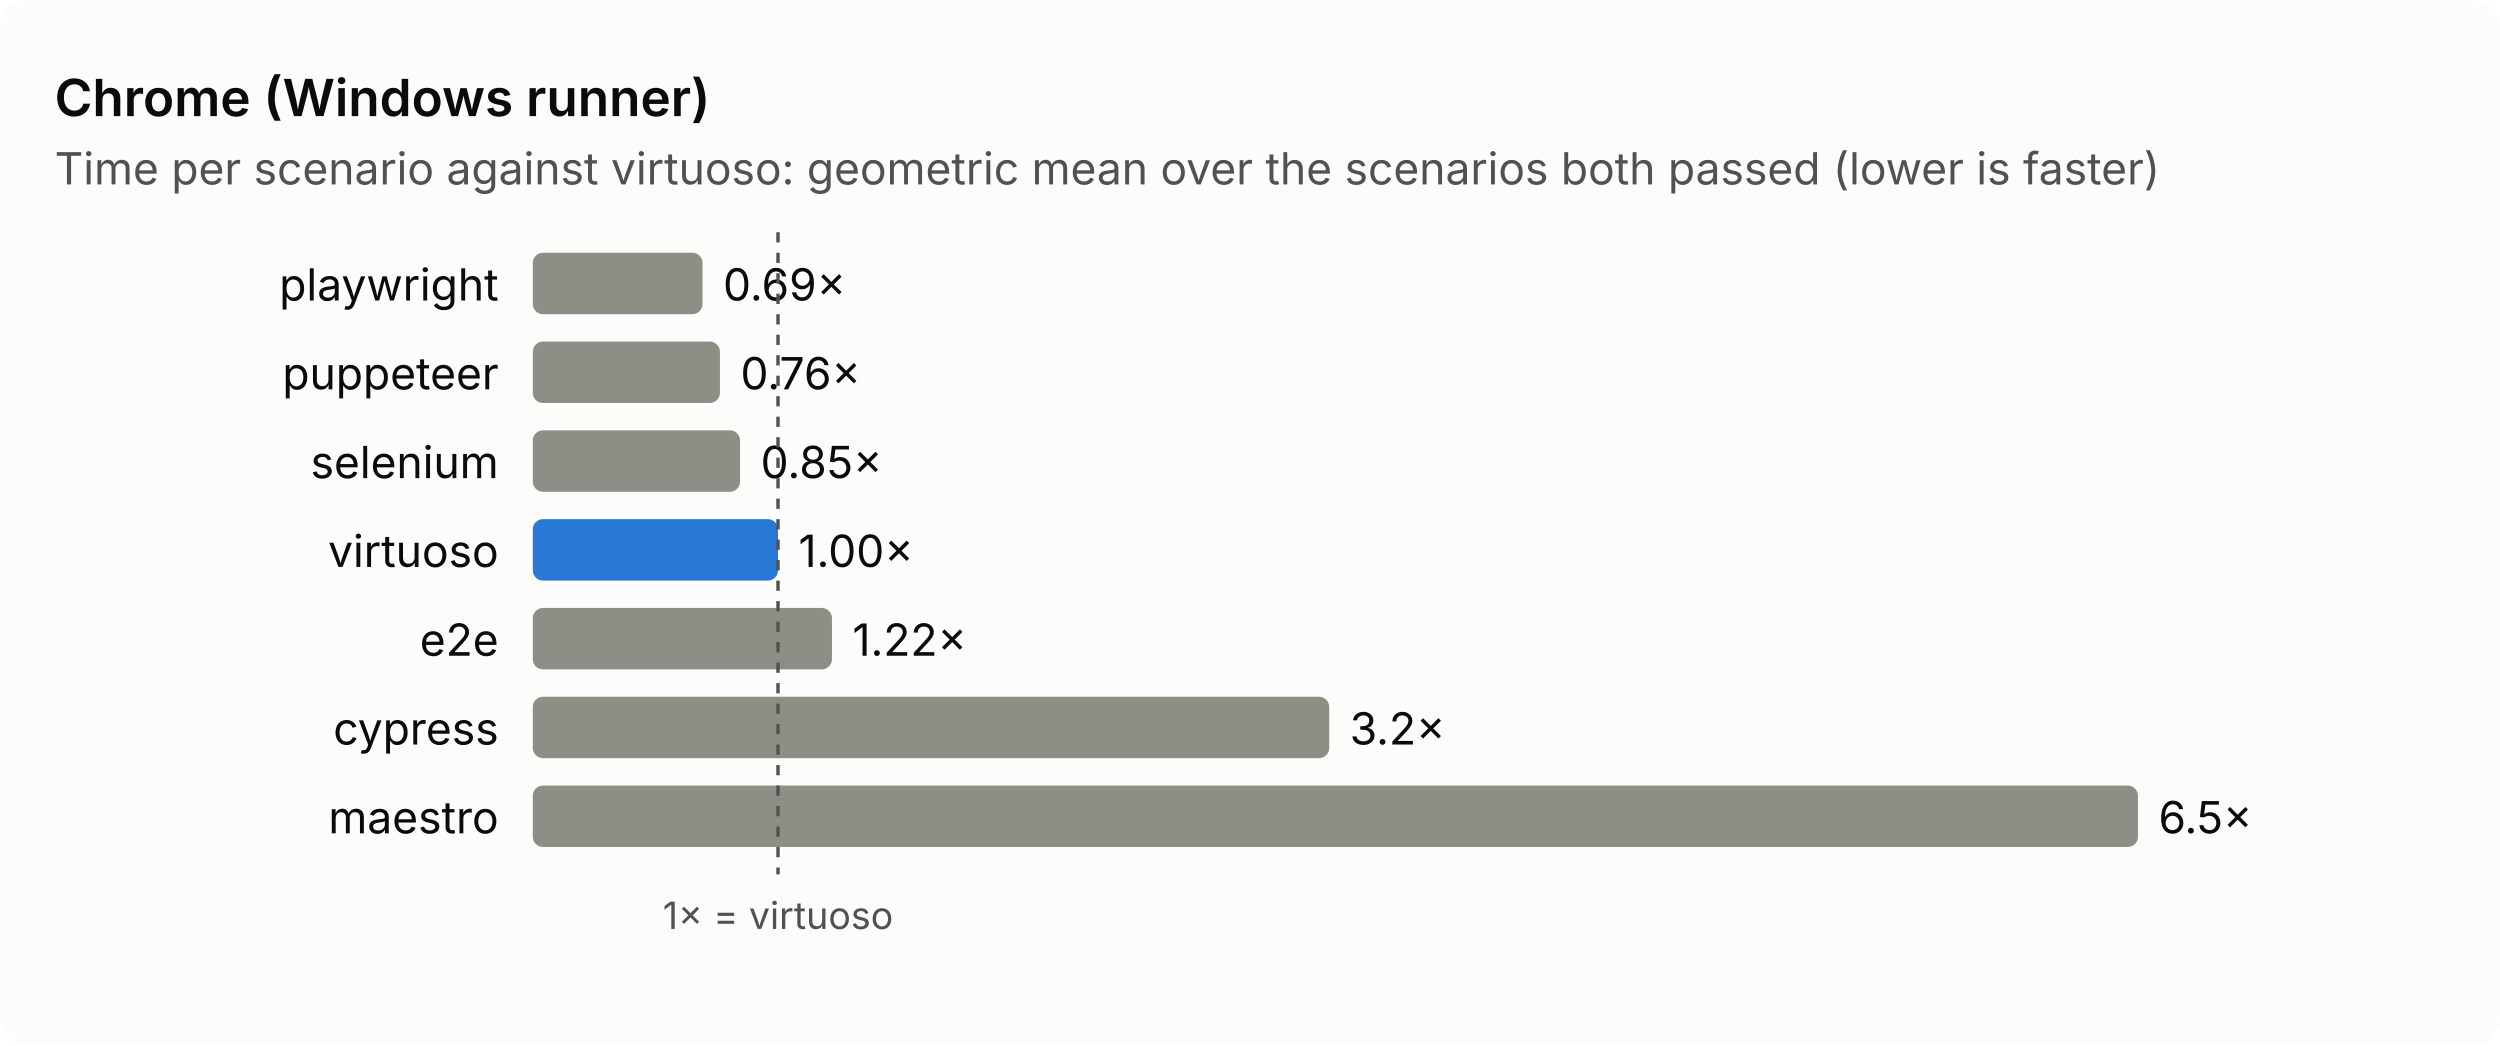
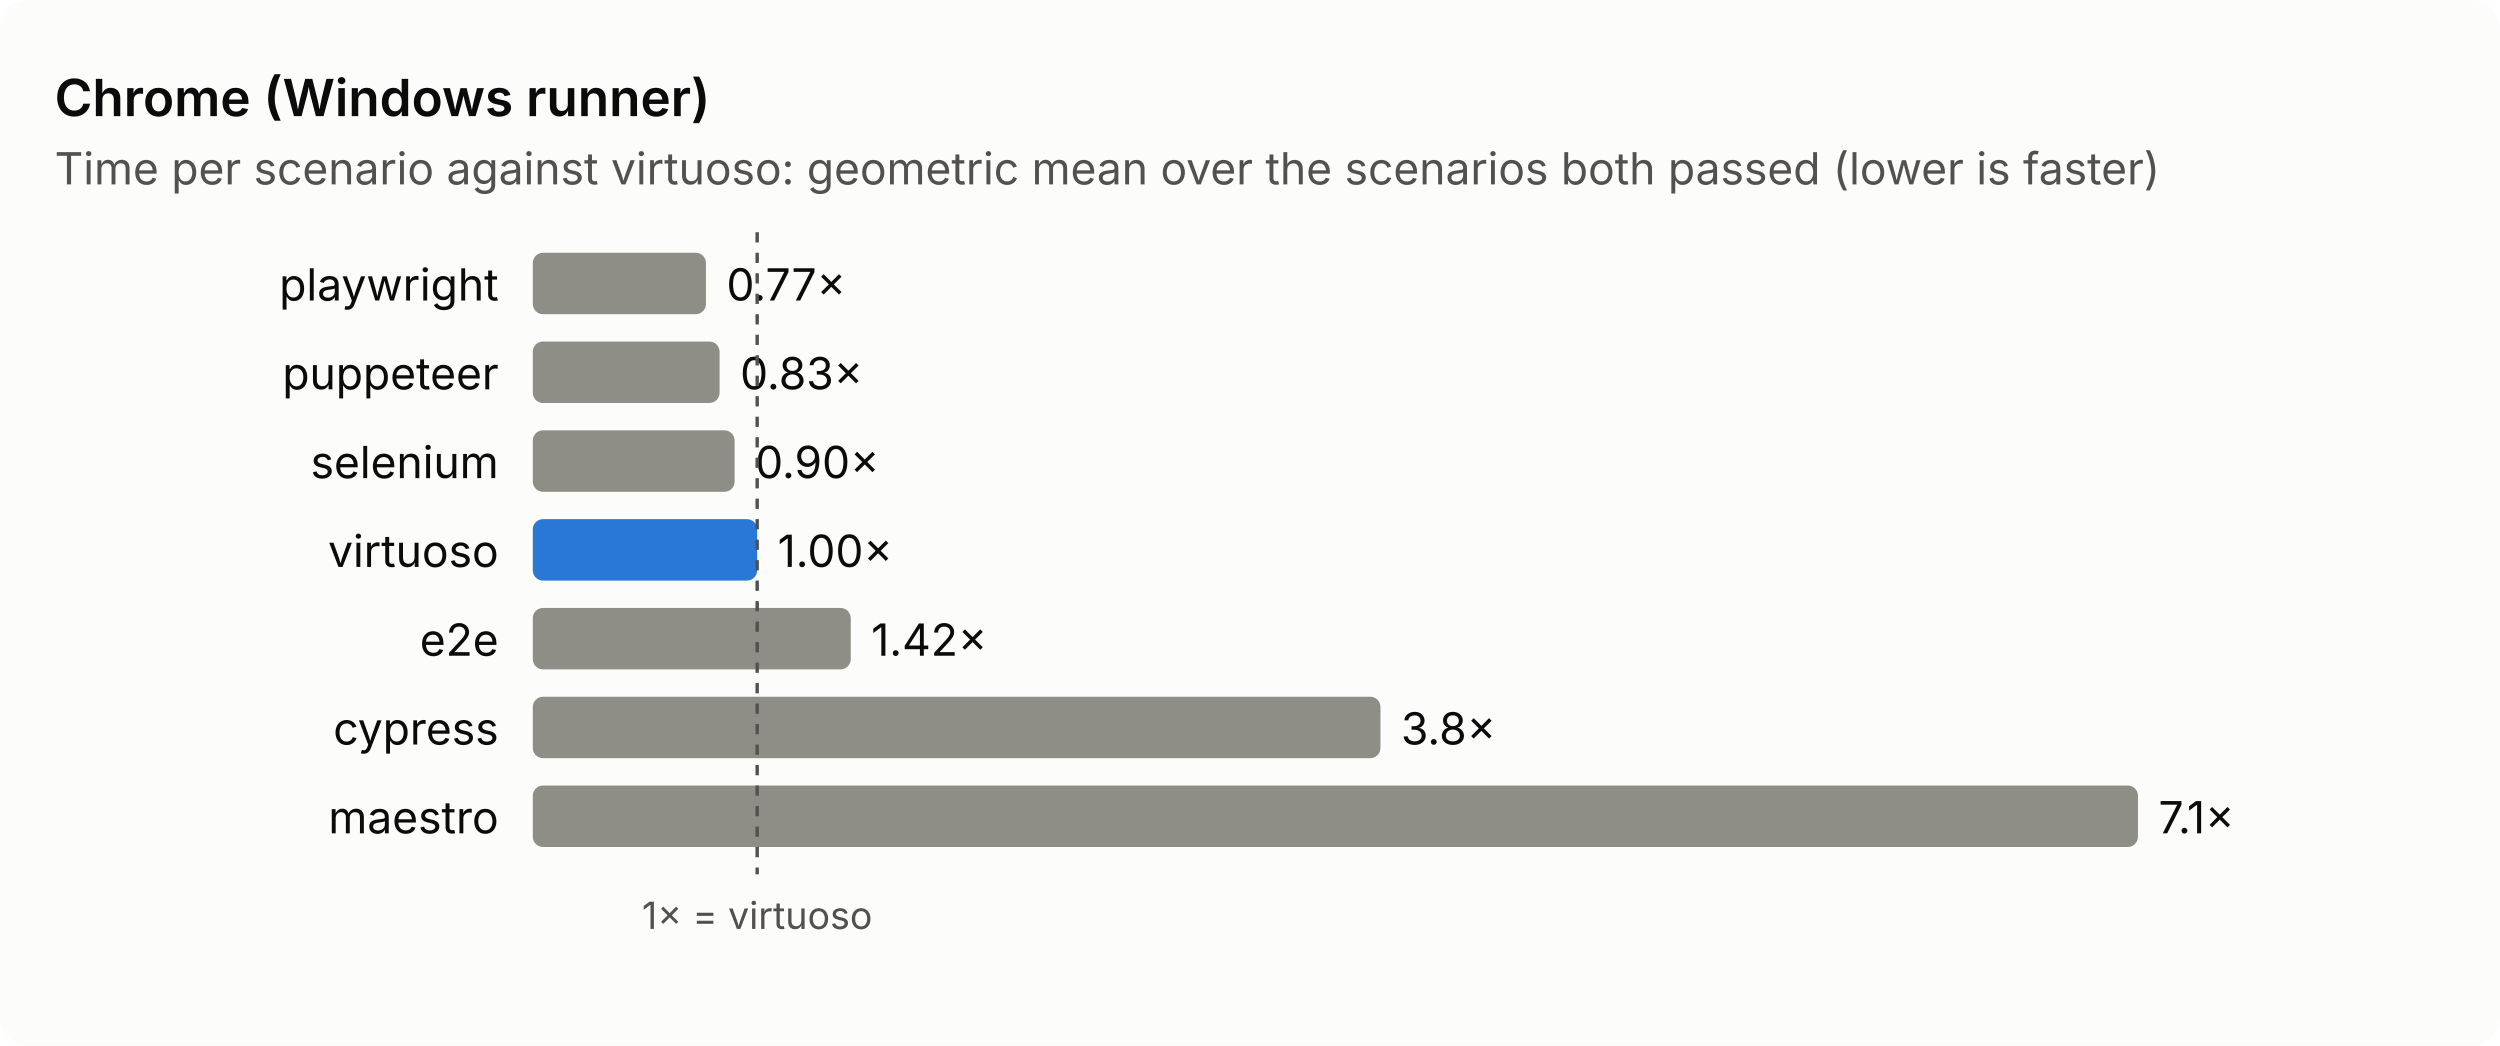
<svg xmlns="http://www.w3.org/2000/svg" viewBox="0 0 732 306" width="732" height="306" role="img" aria-label="Chrome (Windows runner): time per scenario against virtuoso">
  <style>text{font:13px system-ui,-apple-system,'Segoe UI',sans-serif;fill:#0b0b0b}.sub,.axis{fill:#52514e}.axis{font-size:11px}.title{font-size:15px;font-weight:600}.bg{fill:#fcfcfb}.bar{fill:#8f8e86}.base{fill:#2a78d6}.ref{stroke:#52514e;stroke-dasharray:3 3}@media (prefers-color-scheme: dark){.bg{fill:#1a1a19}text{fill:#f0efec}.sub,.axis{fill:#c3c2b7}.base{fill:#3987e5}.ref{stroke:#c3c2b7}}</style>
  <rect class="bg" width="732" height="306" rx="8" />
  <text class="title" x="16" y="34.0">Chrome (Windows runner)</text>
  <text class="sub" x="16" y="54.0">Time per scenario against virtuoso: geometric mean over the scenarios both passed (lower is faster)</text>
  <text x="146.0" y="88.0" text-anchor="end">playwright</text>
-   <rect class="bar" x="156" y="74.0" width="49.7" height="18" rx="3" />
-   <text x="211.7" y="88.0">0.69×</text>
+   <rect class="bar" x="156" y="74.0" width="50.7" height="18" rx="3" />
+   <text x="212.7" y="88.0">0.77×</text>
  <text x="146.0" y="114.0" text-anchor="end">puppeteer</text>
-   <rect class="bar" x="156" y="100.0" width="54.8" height="18" rx="3" />
-   <text x="216.8" y="114.0">0.76×</text>
+   <rect class="bar" x="156" y="100.0" width="54.7" height="18" rx="3" />
+   <text x="216.7" y="114.0">0.83×</text>
  <text x="146.0" y="140.0" text-anchor="end">selenium</text>
-   <rect class="bar" x="156" y="126.0" width="60.7" height="18" rx="3" />
-   <text x="222.7" y="140.0">0.85×</text>
+   <rect class="bar" x="156" y="126.0" width="59.1" height="18" rx="3" />
+   <text x="221.1" y="140.0">0.90×</text>
  <text x="146.0" y="166.0" text-anchor="end">virtuoso</text>
-   <rect class="bar base" x="156" y="152.0" width="71.8" height="18" rx="3" />
-   <text x="233.8" y="166.0">1.00×</text>
+   <rect class="bar base" x="156" y="152.0" width="65.7" height="18" rx="3" />
+   <text x="227.7" y="166.0">1.00×</text>
  <text x="146.0" y="192.0" text-anchor="end">e2e</text>
-   <rect class="bar" x="156" y="178.0" width="87.6" height="18" rx="3" />
-   <text x="249.6" y="192.0">1.22×</text>
+   <rect class="bar" x="156" y="178.0" width="93.1" height="18" rx="3" />
+   <text x="255.1" y="192.0">1.42×</text>
  <text x="146.0" y="218.0" text-anchor="end">cypress</text>
-   <rect class="bar" x="156" y="204.0" width="233.2" height="18" rx="3" />
-   <text x="395.2" y="218.0">3.2×</text>
+   <rect class="bar" x="156" y="204.0" width="248.2" height="18" rx="3" />
+   <text x="410.2" y="218.0">3.8×</text>
  <text x="146.0" y="244.0" text-anchor="end">maestro</text>
  <rect class="bar" x="156" y="230.0" width="470.0" height="18" rx="3" />
-   <text x="632.0" y="244.0">6.5×</text>
-   <line class="ref" x1="227.8" y1="68.0" x2="227.8" y2="256.0" />
-   <text class="axis" x="227.8" y="272.0" text-anchor="middle">1× = virtuoso</text>
+   <text x="632.0" y="244.0">7.1×</text>
+   <line class="ref" x1="221.7" y1="68.0" x2="221.7" y2="256.0" />
+   <text class="axis" x="221.7" y="272.0" text-anchor="middle">1× = virtuoso</text>
</svg>
